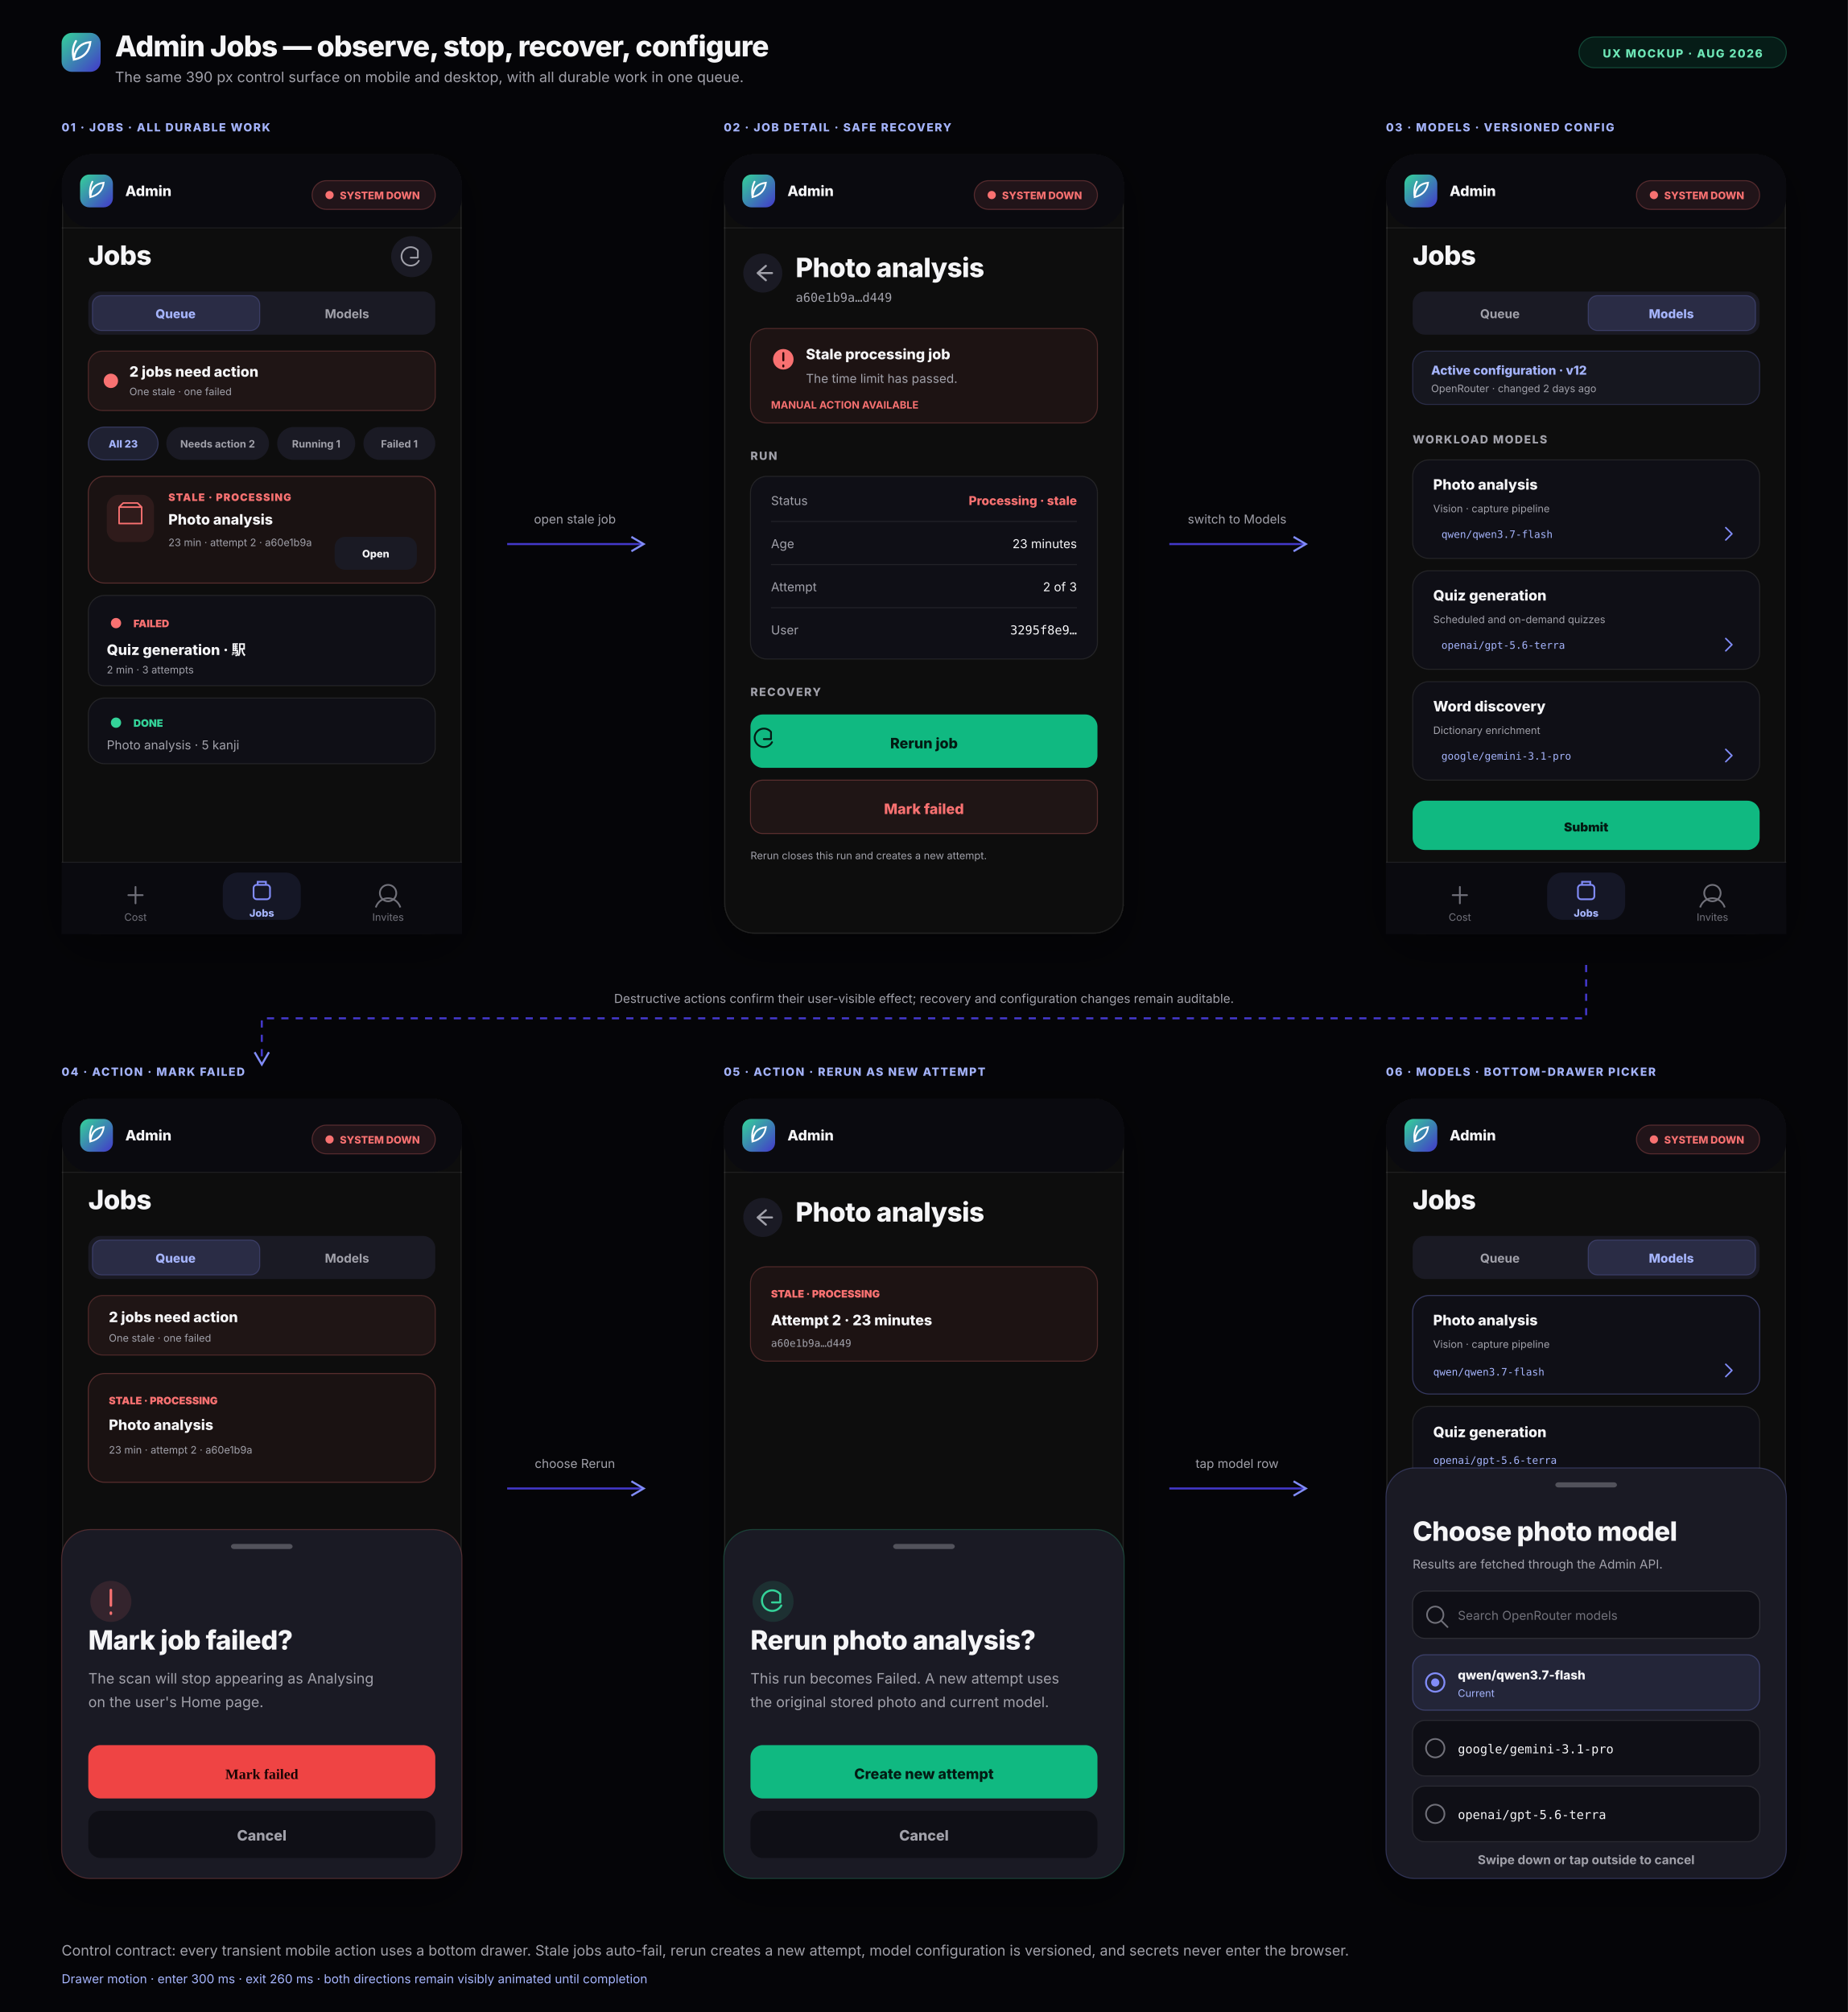
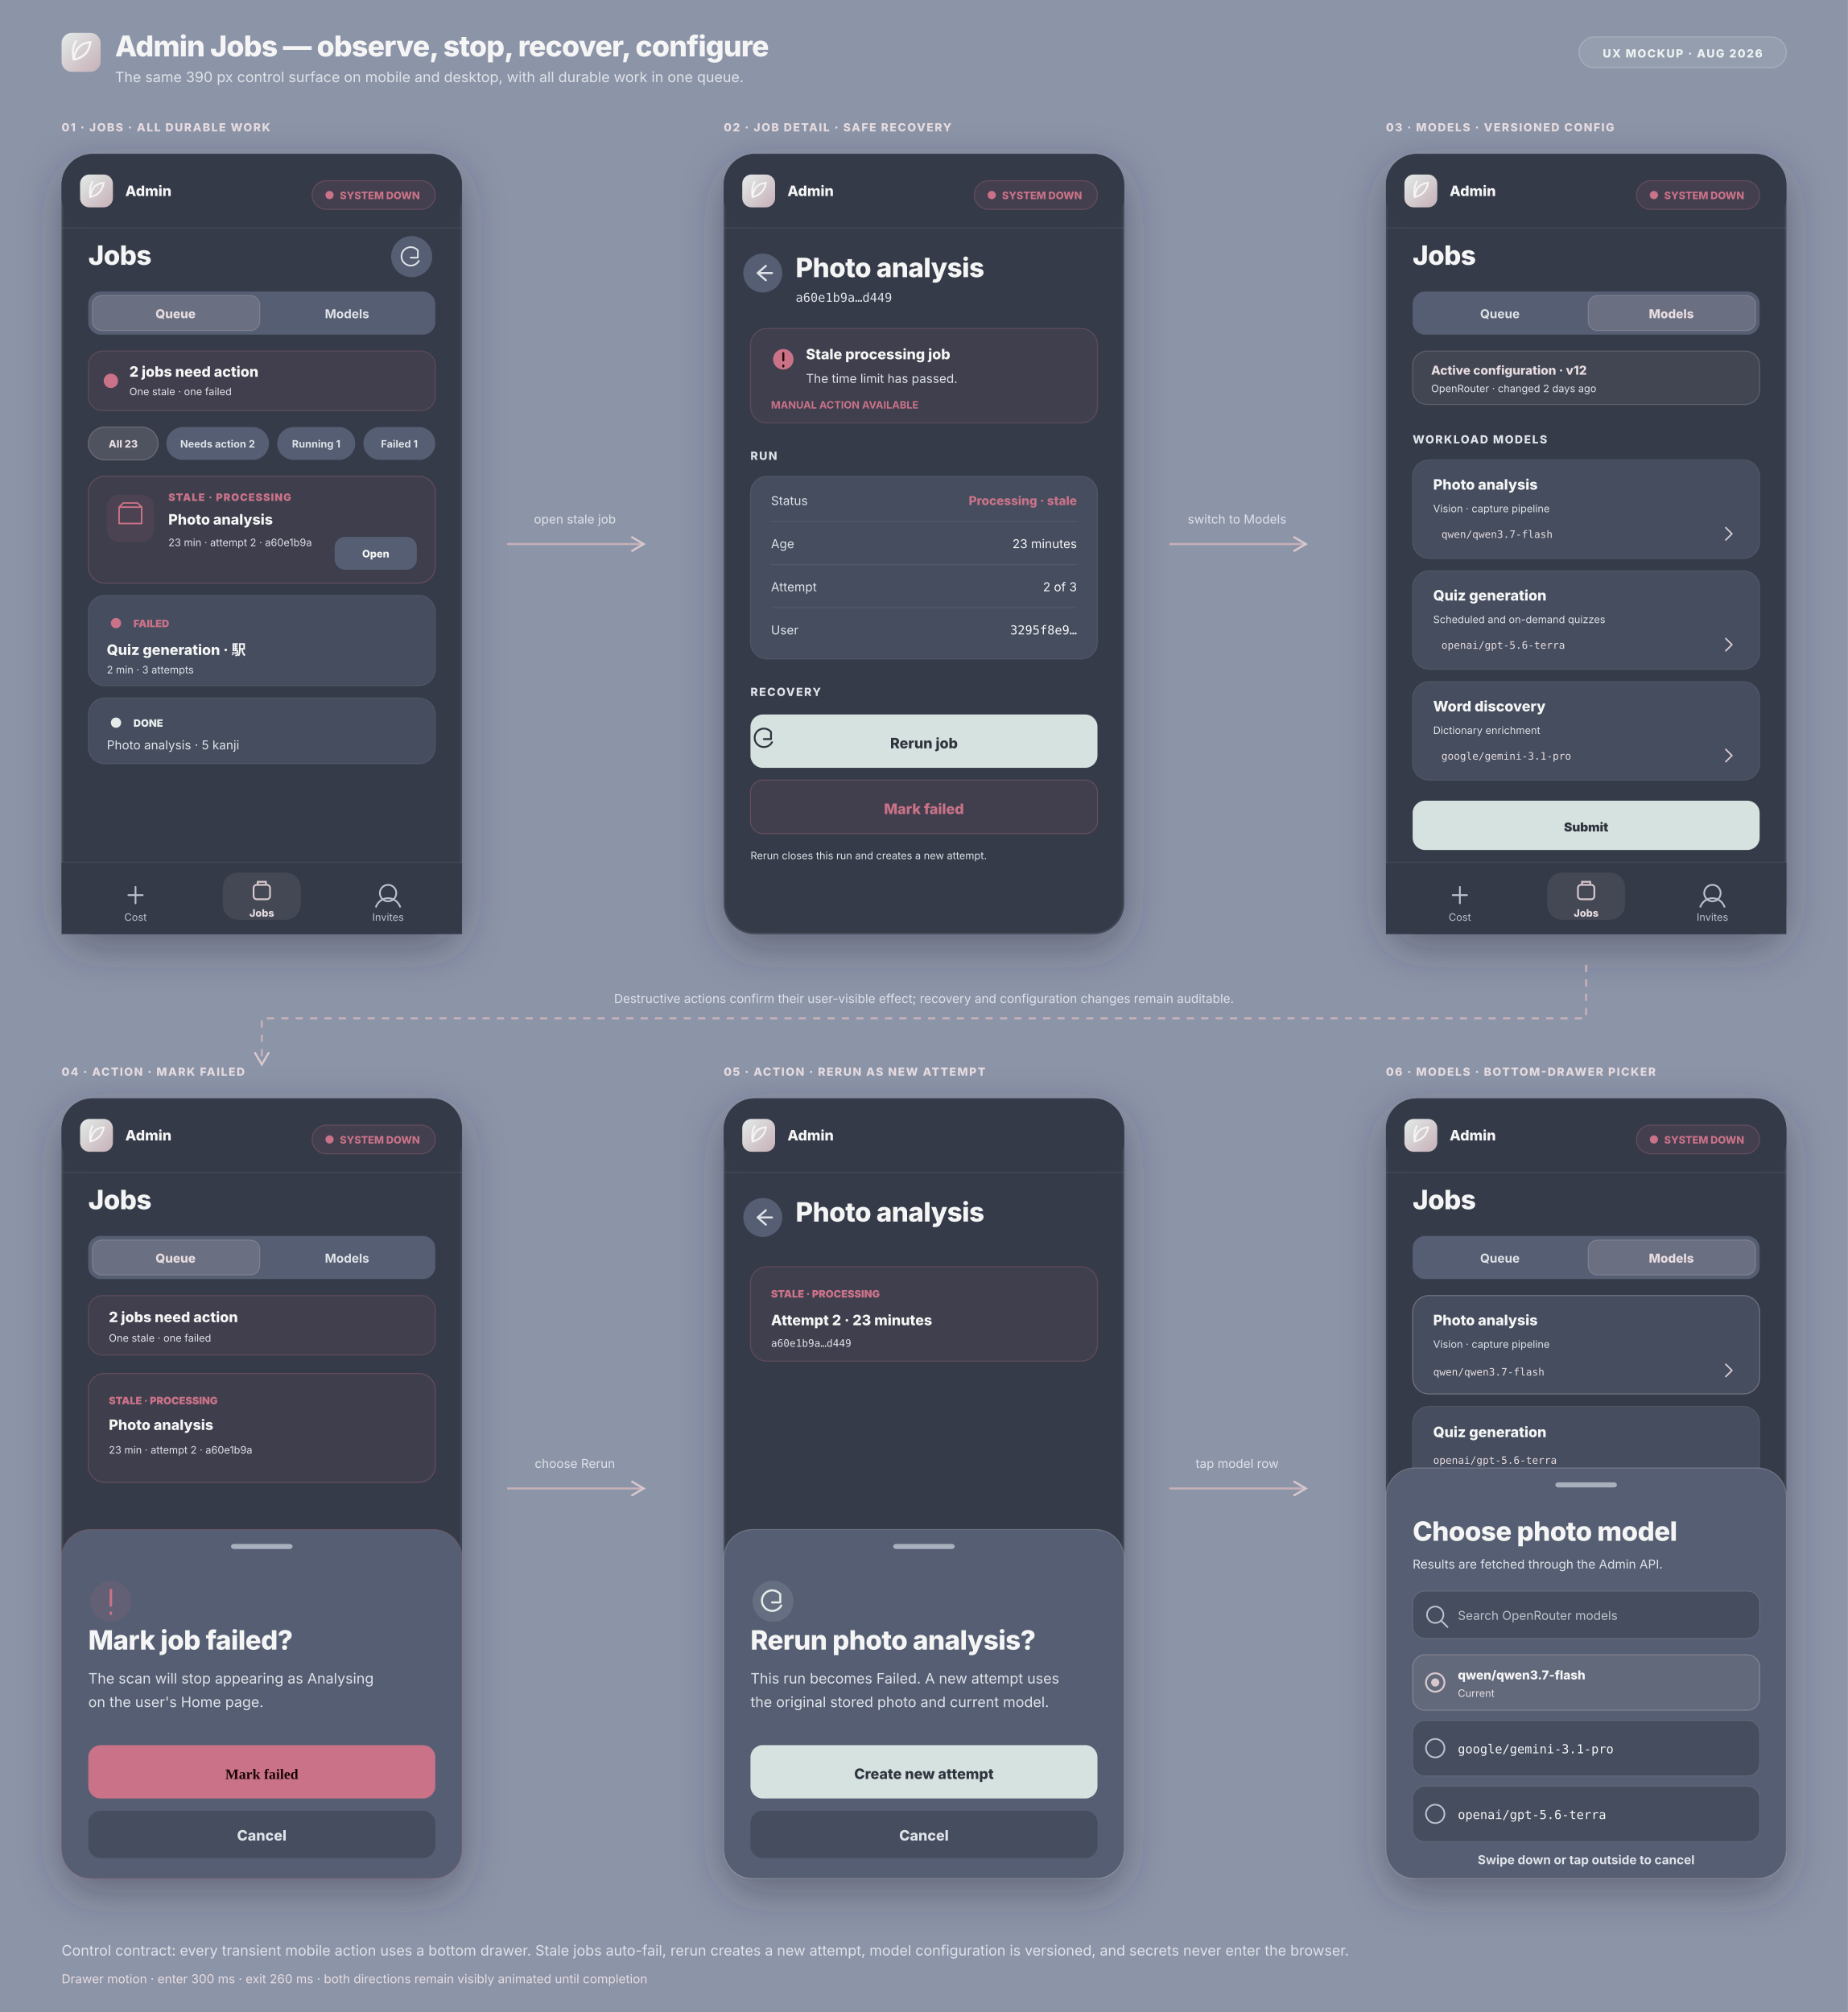
<svg xmlns="http://www.w3.org/2000/svg" width="1800" height="1960" viewBox="0 0 1800 1960" role="img" aria-labelledby="title desc">
  <defs>
    <linearGradient id="brand-gradient" x1="0" y1="0" x2="1" y2="1">
-       <stop offset="0" stop-color="#34d399" />
-       <stop offset="1" stop-color="#4338ca" />
+       <stop offset="0" stop-color="#E4EBE9" />
+       <stop offset="1" stop-color="#C6B0B8" />
    </linearGradient>
    <filter id="shadow" x="-20%" y="-20%" width="140%" height="150%">
-       <feDropShadow dx="0" dy="14" stdDeviation="20" flood-color="#000000" flood-opacity="0.42" />
+       <feDropShadow dx="0" dy="14" stdDeviation="20" flood-color="#2B303C" flood-opacity="0.42" />
    </filter>
    <style>
-       .canvas{fill:#050508}.app{fill:#0a0a0f}.card{fill:#0f0f16}.raised{fill:#1a1a24}.line{stroke:rgba(255,255,255,.08);stroke-width:1}
-       .text{fill:#f5f5f7;font-family:Inter,system-ui,-apple-system,"Segoe UI",sans-serif}.muted{fill:#a1a1aa;font-family:Inter,system-ui,-apple-system,"Segoe UI",sans-serif}.quiet{fill:#71717a;font-family:Inter,system-ui,-apple-system,"Segoe UI",sans-serif}
-       .emerald{fill:#34d399;font-family:Inter,system-ui,sans-serif}.emeraldPale{fill:#6ee7b7;font-family:Inter,system-ui,sans-serif}.indigo{fill:#818cf8;font-family:Inter,system-ui,sans-serif}.indigoPale{fill:#a5b4fc;font-family:Inter,system-ui,sans-serif}.danger{fill:#f87171;font-family:Inter,system-ui,sans-serif}
-       .darkText{fill:#031b13;font-family:Inter,system-ui,sans-serif}.title{font-size:28px;font-weight:800;letter-spacing:-.6px}.h1{font-size:26px;font-weight:800;letter-spacing:-.4px}.h2{font-size:18px;font-weight:750}.body{font-size:14px}.small{font-size:12px}.tiny{font-size:10px}.label{font-size:11px;font-weight:800;letter-spacing:1.15px}.button{font-size:14px;font-weight:800}.mono{font-family:"SFMono-Regular",Consolas,monospace}
+       .canvas{fill:#8C94A8}.app{fill:#343A48}.card{fill:#454D5E}.raised{fill:#555E72}.line{stroke:rgba(245,245,245,.08);stroke-width:1}
+       .text{fill:#F5F5F5;font-family:Inter,system-ui,-apple-system,"Segoe UI",sans-serif}.muted{fill:#DFE2E8;font-family:Inter,system-ui,-apple-system,"Segoe UI",sans-serif}.quiet{fill:#BCC2CD;font-family:Inter,system-ui,-apple-system,"Segoe UI",sans-serif}
+       .primary{fill:#E4EBE9;font-family:Inter,system-ui,sans-serif}.primaryPale{fill:#EEF2F1;font-family:Inter,system-ui,sans-serif}.secondary{fill:#D8C8CE;font-family:Inter,system-ui,sans-serif}.secondaryPale{fill:#E7DCE0;font-family:Inter,system-ui,sans-serif}.warning{fill:#CA7288;font-family:Inter,system-ui,sans-serif}
+       .darkText{fill:#30343F;font-family:Inter,system-ui,sans-serif}.title{font-size:28px;font-weight:800;letter-spacing:-.6px}.h1{font-size:26px;font-weight:800;letter-spacing:-.4px}.h2{font-size:18px;font-weight:750}.body{font-size:14px}.small{font-size:12px}.tiny{font-size:10px}.label{font-size:11px;font-weight:800;letter-spacing:1.15px}.button{font-size:14px;font-weight:800}.mono{font-family:"SFMono-Regular",Consolas,monospace}
    </style>
    <g id="phone-shell">
      <rect width="390" height="760" rx="30" class="app" filter="url(#shadow)" />
-       <rect x="1" y="1" width="388" height="758" rx="29" fill="none" stroke="rgba(255,255,255,.09)" />
+       <rect x="1" y="1" width="388" height="758" rx="29" fill="none" stroke="rgba(245,245,245,.09)" />
    </g>
    <g id="admin-header">
      <rect x="0" y="0" width="390" height="72" rx="30" class="app" />
      <rect x="18" y="20" width="32" height="32" rx="9" fill="url(#brand-gradient)" />
-       <path d="M28 42c8-2 12-7 13-14-8 1-12 5-13 14Zm0 0c-1-6 0-11 2-15" fill="none" stroke="#fff" stroke-width="1.7" stroke-linecap="round" />
+       <path d="M28 42c8-2 12-7 13-14-8 1-12 5-13 14Zm0 0c-1-6 0-11 2-15" fill="none" stroke="#F5F5F5" stroke-width="1.7" stroke-linecap="round" />
      <text x="62" y="41" class="text body" font-weight="800">Admin</text>
      <line x1="0" y1="72" x2="390" y2="72" class="line" />
    </g>
    <g id="back-control">
      <circle cx="38" cy="116" r="19" class="raised" />
-       <path d="m41 109-8 7 8 7m-8-7h14" fill="none" stroke="#a1a1aa" stroke-width="2" stroke-linecap="round" stroke-linejoin="round" />
+       <path d="m41 109-8 7 8 7m-8-7h14" fill="none" stroke="#DFE2E8" stroke-width="2" stroke-linecap="round" stroke-linejoin="round" />
    </g>
    <g id="queue-model-tabs">
      <rect x="26" y="134" width="338" height="42" rx="12" class="raised" />
-       <rect x="30" y="138" width="163" height="34" rx="9" fill="rgba(129,140,248,.16)" stroke="rgba(129,140,248,.24)" />
-       <text x="111" y="160" text-anchor="middle" class="indigoPale small" font-weight="800">Queue</text>
+       <rect x="30" y="138" width="163" height="34" rx="9" fill="rgba(216,200,206,.16)" stroke="rgba(216,200,206,.24)" />
+       <text x="111" y="160" text-anchor="middle" class="secondaryPale small" font-weight="800">Queue</text>
      <text x="278" y="160" text-anchor="middle" class="muted small" font-weight="750">Models</text>
    </g>
    <g id="model-queue-tabs">
      <rect x="26" y="134" width="338" height="42" rx="12" class="raised" />
      <text x="111" y="160" text-anchor="middle" class="muted small" font-weight="750">Queue</text>
-       <rect x="197" y="138" width="163" height="34" rx="9" fill="rgba(129,140,248,.16)" stroke="rgba(129,140,248,.24)" />
-       <text x="278" y="160" text-anchor="middle" class="indigoPale small" font-weight="800">Models</text>
+       <rect x="197" y="138" width="163" height="34" rx="9" fill="rgba(216,200,206,.16)" stroke="rgba(216,200,206,.24)" />
+       <text x="278" y="160" text-anchor="middle" class="secondaryPale small" font-weight="800">Models</text>
    </g>
    <g id="bottom-nav-jobs">
-       <rect x="0" y="690" width="390" height="70" rx="0 0 30 30" fill="#0a0a0f" />
+       <rect x="0" y="690" width="390" height="70" rx="0 0 30 30" fill="#343A48" />
      <line x1="0" y1="690" x2="390" y2="690" class="line" />
-       <path d="M72 714v16m-7-8h14" fill="none" stroke="#71717a" stroke-width="1.7" stroke-linecap="round" />
+       <path d="M72 714v16m-7-8h14" fill="none" stroke="#BCC2CD" stroke-width="1.7" stroke-linecap="round" />
      <text x="72" y="747" text-anchor="middle" class="quiet tiny">Cost</text>
-       <rect x="157" y="700" width="76" height="46" rx="15" fill="rgba(129,140,248,.10)" />
-       <rect x="187" y="712" width="16" height="14" rx="3" fill="none" stroke="#818cf8" stroke-width="1.7" />
-       <path d="M191 712v-3h8v3" fill="none" stroke="#818cf8" stroke-width="1.7" />
-       <text x="195" y="743" text-anchor="middle" class="indigoPale tiny" font-weight="800">Jobs</text>
-       <circle cx="318" cy="720" r="8" fill="none" stroke="#71717a" stroke-width="1.7" />
-       <path d="M306 734c2-6 7-9 12-9s10 3 12 9" fill="none" stroke="#71717a" stroke-width="1.7" />
+       <rect x="157" y="700" width="76" height="46" rx="15" fill="rgba(216,200,206,.10)" />
+       <rect x="187" y="712" width="16" height="14" rx="3" fill="none" stroke="#D8C8CE" stroke-width="1.7" />
+       <path d="M191 712v-3h8v3" fill="none" stroke="#D8C8CE" stroke-width="1.7" />
+       <text x="195" y="743" text-anchor="middle" class="secondaryPale tiny" font-weight="800">Jobs</text>
+       <circle cx="318" cy="720" r="8" fill="none" stroke="#BCC2CD" stroke-width="1.7" />
+       <path d="M306 734c2-6 7-9 12-9s10 3 12 9" fill="none" stroke="#BCC2CD" stroke-width="1.7" />
      <text x="318" y="747" text-anchor="middle" class="quiet tiny">Invites</text>
    </g>
  </defs>
  <rect width="1800" height="1960" class="canvas" />
  <rect x="60" y="32" width="38" height="38" rx="10" fill="url(#brand-gradient)" />
-   <path d="M72 58c10-2 15-8 16-17-9 1-15 6-16 17Zm0 0c-2-7-1-13 2-18" fill="none" stroke="#fff" stroke-width="2" stroke-linecap="round" />
+   <path d="M72 58c10-2 15-8 16-17-9 1-15 6-16 17Zm0 0c-2-7-1-13 2-18" fill="none" stroke="#F5F5F5" stroke-width="2" stroke-linecap="round" />
  <text x="112" y="55" class="text title">Admin Jobs — observe, stop, recover, configure</text>
  <text x="112" y="80" class="muted body">The same 390 px control surface on mobile and desktop, with all durable work in one queue.</text>
-   <rect x="1538" y="36" width="202" height="30" rx="15" fill="rgba(16,185,129,.13)" stroke="rgba(52,211,153,.28)" />
-   <text x="1639" y="56" text-anchor="middle" class="emeraldPale label">UX MOCKUP · AUG 2026</text>
-   <text x="60" y="128" class="indigoPale label">01 · JOBS · ALL DURABLE WORK</text>
+   <rect x="1538" y="36" width="202" height="30" rx="15" fill="rgba(214,226,223,.13)" stroke="rgba(228,235,233,.28)" />
+   <text x="1639" y="56" text-anchor="middle" class="primaryPale label">UX MOCKUP · AUG 2026</text>
+   <text x="60" y="128" class="secondaryPale label">01 · JOBS · ALL DURABLE WORK</text>
  <use href="#phone-shell" x="60" y="150" />
  <use href="#admin-header" x="60" y="150" />
-   <rect x="304" y="176" width="120" height="28" rx="14" fill="rgba(248,113,113,.10)" stroke="rgba(248,113,113,.28)" />
-   <circle cx="321" cy="190" r="4" fill="#f87171" />
-   <text x="370" y="194" text-anchor="middle" class="danger tiny" font-weight="800">SYSTEM DOWN</text>
+   <rect x="304" y="176" width="120" height="28" rx="14" fill="rgba(202,114,136,.10)" stroke="rgba(202,114,136,.28)" />
+   <circle cx="321" cy="190" r="4" fill="#CA7288" />
+   <text x="370" y="194" text-anchor="middle" class="warning tiny" font-weight="800">SYSTEM DOWN</text>
  <text x="86" y="258" class="text h1">Jobs</text>
  <circle cx="401" cy="250" r="20" class="raised" />
-   <path d="M407 244a9 9 0 1 0 1 10m-1-10v7h-7" fill="none" stroke="#a1a1aa" stroke-width="1.6" stroke-linecap="round" stroke-linejoin="round" />
+   <path d="M407 244a9 9 0 1 0 1 10m-1-10v7h-7" fill="none" stroke="#DFE2E8" stroke-width="1.6" stroke-linecap="round" stroke-linejoin="round" />
  <use href="#queue-model-tabs" x="60" y="150" />
-   <rect x="86" y="342" width="338" height="58" rx="14" fill="rgba(248,113,113,.08)" stroke="rgba(248,113,113,.24)" />
-   <circle cx="108" cy="371" r="7" fill="#f87171" />
+   <rect x="86" y="342" width="338" height="58" rx="14" fill="rgba(202,114,136,.08)" stroke="rgba(202,114,136,.24)" />
+   <circle cx="108" cy="371" r="7" fill="#CA7288" />
  <text x="126" y="367" class="text body" font-weight="800">2 jobs need action</text>
  <text x="126" y="385" class="muted tiny">One stale · one failed</text>
-   <rect x="86" y="416" width="68" height="32" rx="16" fill="rgba(129,140,248,.16)" stroke="rgba(129,140,248,.28)" />
-   <text x="120" y="436" text-anchor="middle" class="indigoPale tiny" font-weight="800">All 23</text>
+   <rect x="86" y="416" width="68" height="32" rx="16" fill="rgba(216,200,206,.16)" stroke="rgba(216,200,206,.28)" />
+   <text x="120" y="436" text-anchor="middle" class="secondaryPale tiny" font-weight="800">All 23</text>
  <rect x="162" y="416" width="100" height="32" rx="16" class="raised" />
  <text x="212" y="436" text-anchor="middle" class="muted tiny" font-weight="750">Needs action 2</text>
  <rect x="270" y="416" width="76" height="32" rx="16" class="raised" />
  <text x="308" y="436" text-anchor="middle" class="muted tiny" font-weight="750">Running 1</text>
  <rect x="354" y="416" width="70" height="32" rx="16" class="raised" />
  <text x="389" y="436" text-anchor="middle" class="muted tiny" font-weight="750">Failed 1</text>
-   <rect x="86" y="464" width="338" height="104" rx="16" fill="rgba(248,113,113,.06)" stroke="rgba(248,113,113,.30)" />
-   <rect x="104" y="482" width="46" height="46" rx="12" fill="rgba(248,113,113,.10)" />
-   <path d="M116 494h22v16h-22Zm4-4h14l4 4h-22Z" fill="none" stroke="#f87171" stroke-width="1.5" stroke-linejoin="round" />
-   <text x="164" y="488" class="danger tiny" font-weight="850" letter-spacing=".8">STALE · PROCESSING</text>
+   <rect x="86" y="464" width="338" height="104" rx="16" fill="rgba(202,114,136,.06)" stroke="rgba(202,114,136,.30)" />
+   <rect x="104" y="482" width="46" height="46" rx="12" fill="rgba(202,114,136,.10)" />
+   <path d="M116 494h22v16h-22Zm4-4h14l4 4h-22Z" fill="none" stroke="#CA7288" stroke-width="1.5" stroke-linejoin="round" />
+   <text x="164" y="488" class="warning tiny" font-weight="850" letter-spacing=".8">STALE · PROCESSING</text>
  <text x="164" y="511" class="text body" font-weight="800">Photo analysis</text>
  <text x="164" y="532" class="muted tiny">23 min · attempt 2 · a60e1b9a</text>
  <rect x="326" y="523" width="80" height="32" rx="10" class="raised" />
  <text x="366" y="543" text-anchor="middle" class="text tiny" font-weight="800">Open</text>
-   <rect x="86" y="580" width="338" height="88" rx="16" class="card" stroke="rgba(255,255,255,.09)" />
-   <circle cx="113" cy="607" r="5" fill="#f87171" />
-   <text x="130" y="611" class="danger tiny" font-weight="850">FAILED</text>
+   <rect x="86" y="580" width="338" height="88" rx="16" class="card" stroke="rgba(245,245,245,.09)" />
+   <circle cx="113" cy="607" r="5" fill="#CA7288" />
+   <text x="130" y="611" class="warning tiny" font-weight="850">FAILED</text>
  <text x="104" y="638" class="text body" font-weight="800">Quiz generation · 駅</text>
  <text x="104" y="656" class="muted tiny">2 min · 3 attempts</text>
-   <rect x="86" y="680" width="338" height="64" rx="16" class="card" stroke="rgba(255,255,255,.09)" />
-   <circle cx="113" cy="704" r="5" fill="#34d399" />
-   <text x="130" y="708" class="emerald tiny" font-weight="850">DONE</text>
+   <rect x="86" y="680" width="338" height="64" rx="16" class="card" stroke="rgba(245,245,245,.09)" />
+   <circle cx="113" cy="704" r="5" fill="#E4EBE9" />
+   <text x="130" y="708" class="primary tiny" font-weight="850">DONE</text>
  <text x="104" y="730" class="muted small">Photo analysis · 5 kanji</text>
  <use href="#bottom-nav-jobs" x="60" y="150" />
-   <path d="M494 530h132" fill="none" stroke="#4338ca" stroke-width="2" />
-   <path d="m615 523 12 7-12 7" fill="none" stroke="#818cf8" stroke-width="2" />
+   <path d="M494 530h132" fill="none" stroke="#C6B0B8" stroke-width="2" />
+   <path d="m615 523 12 7-12 7" fill="none" stroke="#D8C8CE" stroke-width="2" />
  <text x="560" y="510" text-anchor="middle" class="muted small">open stale job</text>
-   <text x="705" y="128" class="indigoPale label">02 · JOB DETAIL · SAFE RECOVERY</text>
+   <text x="705" y="128" class="secondaryPale label">02 · JOB DETAIL · SAFE RECOVERY</text>
  <use href="#phone-shell" x="705" y="150" />
  <use href="#admin-header" x="705" y="150" />
-   <rect x="949" y="176" width="120" height="28" rx="14" fill="rgba(248,113,113,.10)" stroke="rgba(248,113,113,.28)" />
-   <circle cx="966" cy="190" r="4" fill="#f87171" />
-   <text x="1015" y="194" text-anchor="middle" class="danger tiny" font-weight="800">SYSTEM DOWN</text>
+   <rect x="949" y="176" width="120" height="28" rx="14" fill="rgba(202,114,136,.10)" stroke="rgba(202,114,136,.28)" />
+   <circle cx="966" cy="190" r="4" fill="#CA7288" />
+   <text x="1015" y="194" text-anchor="middle" class="warning tiny" font-weight="800">SYSTEM DOWN</text>
  <use href="#back-control" x="705" y="150" />
  <text x="775" y="270" class="text h1">Photo analysis</text>
  <text x="775" y="294" class="muted small mono">a60e1b9a…d449</text>
-   <rect x="731" y="320" width="338" height="92" rx="16" fill="rgba(248,113,113,.07)" stroke="rgba(248,113,113,.26)" />
-   <circle cx="763" cy="350" r="10" fill="#f87171" />
+   <rect x="731" y="320" width="338" height="92" rx="16" fill="rgba(202,114,136,.07)" stroke="rgba(202,114,136,.26)" />
+   <circle cx="763" cy="350" r="10" fill="#CA7288" />
  <path d="M763 344v7m0 5v1" stroke="#2a0808" stroke-width="2" stroke-linecap="round" />
  <text x="785" y="350" class="text body" font-weight="800">Stale processing job</text>
  <text x="785" y="373" class="muted small">The time limit has passed.</text>
-   <text x="751" y="398" class="danger tiny" font-weight="750">MANUAL ACTION AVAILABLE</text>
+   <text x="751" y="398" class="warning tiny" font-weight="750">MANUAL ACTION AVAILABLE</text>
  <text x="731" y="448" class="muted label">RUN</text>
-   <rect x="731" y="464" width="338" height="178" rx="16" class="card" stroke="rgba(255,255,255,.09)" />
+   <rect x="731" y="464" width="338" height="178" rx="16" class="card" stroke="rgba(245,245,245,.09)" />
  <text x="751" y="492" class="muted small">Status</text>
-   <text x="1049" y="492" text-anchor="end" class="danger small" font-weight="800">Processing · stale</text>
+   <text x="1049" y="492" text-anchor="end" class="warning small" font-weight="800">Processing · stale</text>
  <line x1="751" y1="508" x2="1049" y2="508" class="line" />
  <text x="751" y="534" class="muted small">Age</text>
  <text x="1049" y="534" text-anchor="end" class="text small">23 minutes</text>
  <line x1="751" y1="550" x2="1049" y2="550" class="line" />
  <text x="751" y="576" class="muted small">Attempt</text>
  <text x="1049" y="576" text-anchor="end" class="text small">2 of 3</text>
  <line x1="751" y1="592" x2="1049" y2="592" class="line" />
  <text x="751" y="618" class="muted small">User</text>
  <text x="1049" y="618" text-anchor="end" class="text small mono">3295f8e9…</text>
  <text x="731" y="678" class="muted label">RECOVERY</text>
-   <rect x="731" y="696" width="338" height="52" rx="12" fill="#10b981" />
-   <path d="M751 713a9 9 0 1 0 1 10m-1-10v7h-7" fill="none" stroke="#031b13" stroke-width="1.8" stroke-linecap="round" stroke-linejoin="round" />
+   <rect x="731" y="696" width="338" height="52" rx="12" fill="#D6E2DF" />
+   <path d="M751 713a9 9 0 1 0 1 10m-1-10v7h-7" fill="none" stroke="#30343F" stroke-width="1.8" stroke-linecap="round" stroke-linejoin="round" />
  <text x="900" y="729" text-anchor="middle" class="darkText button">Rerun job</text>
-   <rect x="731" y="760" width="338" height="52" rx="12" fill="rgba(248,113,113,.08)" stroke="rgba(248,113,113,.30)" />
-   <text x="900" y="793" text-anchor="middle" class="danger button">Mark failed</text>
+   <rect x="731" y="760" width="338" height="52" rx="12" fill="rgba(202,114,136,.08)" stroke="rgba(202,114,136,.30)" />
+   <text x="900" y="793" text-anchor="middle" class="warning button">Mark failed</text>
  <text x="731" y="837" class="muted tiny">Rerun closes this run and creates a new attempt.</text>
-   <path d="M1139 530h132" fill="none" stroke="#4338ca" stroke-width="2" />
-   <path d="m1260 523 12 7-12 7" fill="none" stroke="#818cf8" stroke-width="2" />
+   <path d="M1139 530h132" fill="none" stroke="#C6B0B8" stroke-width="2" />
+   <path d="m1260 523 12 7-12 7" fill="none" stroke="#D8C8CE" stroke-width="2" />
  <text x="1205" y="510" text-anchor="middle" class="muted small">switch to Models</text>
-   <text x="1350" y="128" class="indigoPale label">03 · MODELS · VERSIONED CONFIG</text>
+   <text x="1350" y="128" class="secondaryPale label">03 · MODELS · VERSIONED CONFIG</text>
  <use href="#phone-shell" x="1350" y="150" />
  <use href="#admin-header" x="1350" y="150" />
-   <rect x="1594" y="176" width="120" height="28" rx="14" fill="rgba(248,113,113,.10)" stroke="rgba(248,113,113,.28)" />
-   <circle cx="1611" cy="190" r="4" fill="#f87171" />
-   <text x="1660" y="194" text-anchor="middle" class="danger tiny" font-weight="800">SYSTEM DOWN</text>
+   <rect x="1594" y="176" width="120" height="28" rx="14" fill="rgba(202,114,136,.10)" stroke="rgba(202,114,136,.28)" />
+   <circle cx="1611" cy="190" r="4" fill="#CA7288" />
+   <text x="1660" y="194" text-anchor="middle" class="warning tiny" font-weight="800">SYSTEM DOWN</text>
  <text x="1376" y="258" class="text h1">Jobs</text>
  <use href="#model-queue-tabs" x="1350" y="150" />
-   <rect x="1376" y="342" width="338" height="52" rx="14" fill="rgba(129,140,248,.08)" stroke="rgba(129,140,248,.22)" />
-   <text x="1394" y="365" class="indigoPale small" font-weight="800">Active configuration · v12</text>
+   <rect x="1376" y="342" width="338" height="52" rx="14" fill="rgba(216,200,206,.08)" stroke="rgba(216,200,206,.22)" />
+   <text x="1394" y="365" class="secondaryPale small" font-weight="800">Active configuration · v12</text>
  <text x="1394" y="382" class="muted tiny">OpenRouter · changed 2 days ago</text>
  <text x="1376" y="432" class="muted label">WORKLOAD MODELS</text>
-   <rect x="1376" y="448" width="338" height="96" rx="16" class="card" stroke="rgba(255,255,255,.09)" />
+   <rect x="1376" y="448" width="338" height="96" rx="16" class="card" stroke="rgba(245,245,245,.09)" />
  <text x="1396" y="477" class="text body" font-weight="800">Photo analysis</text>
  <text x="1396" y="499" class="muted tiny">Vision · capture pipeline</text>
-   <text x="1404" y="524" class="indigoPale tiny mono">qwen/qwen3.7-flash</text>
-   <path d="m1681 514 6 6-6 6" fill="none" stroke="#818cf8" stroke-width="1.5" stroke-linecap="round" stroke-linejoin="round" />
-   <rect x="1376" y="556" width="338" height="96" rx="16" class="card" stroke="rgba(255,255,255,.09)" />
+   <text x="1404" y="524" class="secondaryPale tiny mono">qwen/qwen3.7-flash</text>
+   <path d="m1681 514 6 6-6 6" fill="none" stroke="#D8C8CE" stroke-width="1.5" stroke-linecap="round" stroke-linejoin="round" />
+   <rect x="1376" y="556" width="338" height="96" rx="16" class="card" stroke="rgba(245,245,245,.09)" />
  <text x="1396" y="585" class="text body" font-weight="800">Quiz generation</text>
  <text x="1396" y="607" class="muted tiny">Scheduled and on-demand quizzes</text>
-   <text x="1404" y="632" class="indigoPale tiny mono">openai/gpt-5.6-terra</text>
-   <path d="m1681 622 6 6-6 6" fill="none" stroke="#818cf8" stroke-width="1.5" stroke-linecap="round" stroke-linejoin="round" />
-   <rect x="1376" y="664" width="338" height="96" rx="16" class="card" stroke="rgba(255,255,255,.09)" />
+   <text x="1404" y="632" class="secondaryPale tiny mono">openai/gpt-5.6-terra</text>
+   <path d="m1681 622 6 6-6 6" fill="none" stroke="#D8C8CE" stroke-width="1.5" stroke-linecap="round" stroke-linejoin="round" />
+   <rect x="1376" y="664" width="338" height="96" rx="16" class="card" stroke="rgba(245,245,245,.09)" />
  <text x="1396" y="693" class="text body" font-weight="800">Word discovery</text>
  <text x="1396" y="715" class="muted tiny">Dictionary enrichment</text>
-   <text x="1404" y="740" class="indigoPale tiny mono">google/gemini-3.1-pro</text>
-   <path d="m1681 730 6 6-6 6" fill="none" stroke="#818cf8" stroke-width="1.5" stroke-linecap="round" stroke-linejoin="round" />
-   <rect x="1376" y="780" width="338" height="48" rx="12" fill="#10b981" />
+   <text x="1404" y="740" class="secondaryPale tiny mono">google/gemini-3.1-pro</text>
+   <path d="m1681 730 6 6-6 6" fill="none" stroke="#D8C8CE" stroke-width="1.5" stroke-linecap="round" stroke-linejoin="round" />
+   <rect x="1376" y="780" width="338" height="48" rx="12" fill="#D6E2DF" />
  <text x="1545" y="810" text-anchor="middle" class="darkText small" font-weight="850">Submit</text>
  <use href="#bottom-nav-jobs" x="1350" y="150" />
-   <path d="M1545 940v52H255v45" fill="none" stroke="#4338ca" stroke-width="2" stroke-dasharray="7 7" />
-   <path d="m248 1025 7 12 7-12" fill="none" stroke="#818cf8" stroke-width="2" />
+   <path d="M1545 940v52H255v45" fill="none" stroke="#C6B0B8" stroke-width="2" stroke-dasharray="7 7" />
+   <path d="m248 1025 7 12 7-12" fill="none" stroke="#D8C8CE" stroke-width="2" />
  <text x="900" y="977" text-anchor="middle" class="muted small">Destructive actions confirm their user-visible effect; recovery and configuration changes remain auditable.</text>
-   <text x="60" y="1048" class="indigoPale label">04 · ACTION · MARK FAILED</text>
+   <text x="60" y="1048" class="secondaryPale label">04 · ACTION · MARK FAILED</text>
  <use href="#phone-shell" x="60" y="1070" />
  <use href="#admin-header" x="60" y="1070" />
-   <rect x="304" y="1096" width="120" height="28" rx="14" fill="rgba(248,113,113,.10)" stroke="rgba(248,113,113,.28)" />
-   <circle cx="321" cy="1110" r="4" fill="#f87171" />
-   <text x="370" y="1114" text-anchor="middle" class="danger tiny" font-weight="800">SYSTEM DOWN</text>
+   <rect x="304" y="1096" width="120" height="28" rx="14" fill="rgba(202,114,136,.10)" stroke="rgba(202,114,136,.28)" />
+   <circle cx="321" cy="1110" r="4" fill="#CA7288" />
+   <text x="370" y="1114" text-anchor="middle" class="warning tiny" font-weight="800">SYSTEM DOWN</text>
  <text x="86" y="1178" class="text h1">Jobs</text>
  <use href="#queue-model-tabs" x="60" y="1070" />
-   <rect x="86" y="1262" width="338" height="58" rx="14" fill="rgba(248,113,113,.08)" stroke="rgba(248,113,113,.24)" />
+   <rect x="86" y="1262" width="338" height="58" rx="14" fill="rgba(202,114,136,.08)" stroke="rgba(202,114,136,.24)" />
  <text x="106" y="1288" class="text body" font-weight="800">2 jobs need action</text>
  <text x="106" y="1307" class="muted tiny">One stale · one failed</text>
-   <rect x="86" y="1338" width="338" height="106" rx="16" fill="rgba(248,113,113,.06)" stroke="rgba(248,113,113,.30)" />
-   <text x="106" y="1368" class="danger tiny" font-weight="850">STALE · PROCESSING</text>
+   <rect x="86" y="1338" width="338" height="106" rx="16" fill="rgba(202,114,136,.06)" stroke="rgba(202,114,136,.30)" />
+   <text x="106" y="1368" class="warning tiny" font-weight="850">STALE · PROCESSING</text>
  <text x="106" y="1393" class="text body" font-weight="800">Photo analysis</text>
  <text x="106" y="1416" class="muted tiny">23 min · attempt 2 · a60e1b9a</text>
-   <rect x="60" y="1490" width="390" height="340" rx="28" class="raised" stroke="rgba(248,113,113,.26)" />
-   <rect x="225" y="1504" width="60" height="5" rx="3" fill="#52525b" />
-   <circle cx="108" cy="1560" r="20" fill="rgba(248,113,113,.12)" />
-   <path d="M108 1549v15m0 7v1" stroke="#f87171" stroke-width="2.5" stroke-linecap="round" />
+   <rect x="60" y="1490" width="390" height="340" rx="28" class="raised" stroke="rgba(202,114,136,.26)" />
+   <rect x="225" y="1504" width="60" height="5" rx="3" fill="#A8AFBD" />
+   <circle cx="108" cy="1560" r="20" fill="rgba(202,114,136,.12)" />
+   <path d="M108 1549v15m0 7v1" stroke="#CA7288" stroke-width="2.5" stroke-linecap="round" />
  <text x="86" y="1607" class="text h1">Mark job failed?</text>
  <text x="86" y="1640" class="muted body">The scan will stop appearing as Analysing</text>
  <text x="86" y="1663" class="muted body">on the user's Home page.</text>
-   <rect x="86" y="1700" width="338" height="52" rx="12" fill="#ef4444" />
+   <rect x="86" y="1700" width="338" height="52" rx="12" fill="#CA7288" />
  <text x="255" y="1733" text-anchor="middle" fill="#190505" class="button">Mark failed</text>
  <rect x="86" y="1764" width="338" height="46" rx="12" class="card" />
  <text x="255" y="1793" text-anchor="middle" class="muted button">Cancel</text>
-   <path d="M494 1450h132" fill="none" stroke="#4338ca" stroke-width="2" />
-   <path d="m615 1443 12 7-12 7" fill="none" stroke="#818cf8" stroke-width="2" />
+   <path d="M494 1450h132" fill="none" stroke="#C6B0B8" stroke-width="2" />
+   <path d="m615 1443 12 7-12 7" fill="none" stroke="#D8C8CE" stroke-width="2" />
  <text x="560" y="1430" text-anchor="middle" class="muted small">choose Rerun</text>
-   <text x="705" y="1048" class="indigoPale label">05 · ACTION · RERUN AS NEW ATTEMPT</text>
+   <text x="705" y="1048" class="secondaryPale label">05 · ACTION · RERUN AS NEW ATTEMPT</text>
  <use href="#phone-shell" x="705" y="1070" />
  <use href="#admin-header" x="705" y="1070" />
  <use href="#back-control" x="705" y="1070" />
  <text x="775" y="1190" class="text h1">Photo analysis</text>
-   <rect x="731" y="1234" width="338" height="92" rx="16" fill="rgba(248,113,113,.07)" stroke="rgba(248,113,113,.26)" />
-   <text x="751" y="1264" class="danger tiny" font-weight="850">STALE · PROCESSING</text>
+   <rect x="731" y="1234" width="338" height="92" rx="16" fill="rgba(202,114,136,.07)" stroke="rgba(202,114,136,.26)" />
+   <text x="751" y="1264" class="warning tiny" font-weight="850">STALE · PROCESSING</text>
  <text x="751" y="1291" class="text body" font-weight="800">Attempt 2 · 23 minutes</text>
  <text x="751" y="1312" class="muted tiny mono">a60e1b9a…d449</text>
-   <rect x="705" y="1490" width="390" height="340" rx="28" class="raised" stroke="rgba(52,211,153,.24)" />
-   <rect x="870" y="1504" width="60" height="5" rx="3" fill="#52525b" />
-   <circle cx="753" cy="1560" r="20" fill="rgba(52,211,153,.12)" />
-   <path d="M760 1553a10 10 0 1 0 1 11m-1-11v8h-8" fill="none" stroke="#34d399" stroke-width="2" stroke-linecap="round" stroke-linejoin="round" />
+   <rect x="705" y="1490" width="390" height="340" rx="28" class="raised" stroke="rgba(228,235,233,.24)" />
+   <rect x="870" y="1504" width="60" height="5" rx="3" fill="#A8AFBD" />
+   <circle cx="753" cy="1560" r="20" fill="rgba(228,235,233,.12)" />
+   <path d="M760 1553a10 10 0 1 0 1 11m-1-11v8h-8" fill="none" stroke="#E4EBE9" stroke-width="2" stroke-linecap="round" stroke-linejoin="round" />
  <text x="731" y="1607" class="text h1">Rerun photo analysis?</text>
  <text x="731" y="1640" class="muted body">This run becomes Failed. A new attempt uses</text>
  <text x="731" y="1663" class="muted body">the original stored photo and current model.</text>
-   <rect x="731" y="1700" width="338" height="52" rx="12" fill="#10b981" />
+   <rect x="731" y="1700" width="338" height="52" rx="12" fill="#D6E2DF" />
  <text x="900" y="1733" text-anchor="middle" class="darkText button">Create new attempt</text>
  <rect x="731" y="1764" width="338" height="46" rx="12" class="card" />
  <text x="900" y="1793" text-anchor="middle" class="muted button">Cancel</text>
-   <path d="M1139 1450h132" fill="none" stroke="#4338ca" stroke-width="2" />
-   <path d="m1260 1443 12 7-12 7" fill="none" stroke="#818cf8" stroke-width="2" />
+   <path d="M1139 1450h132" fill="none" stroke="#C6B0B8" stroke-width="2" />
+   <path d="m1260 1443 12 7-12 7" fill="none" stroke="#D8C8CE" stroke-width="2" />
  <text x="1205" y="1430" text-anchor="middle" class="muted small">tap model row</text>
-   <text x="1350" y="1048" class="indigoPale label">06 · MODELS · BOTTOM-DRAWER PICKER</text>
+   <text x="1350" y="1048" class="secondaryPale label">06 · MODELS · BOTTOM-DRAWER PICKER</text>
  <use href="#phone-shell" x="1350" y="1070" />
  <use href="#admin-header" x="1350" y="1070" />
-   <rect x="1594" y="1096" width="120" height="28" rx="14" fill="rgba(248,113,113,.10)" stroke="rgba(248,113,113,.28)" />
-   <circle cx="1611" cy="1110" r="4" fill="#f87171" />
-   <text x="1660" y="1114" text-anchor="middle" class="danger tiny" font-weight="800">SYSTEM DOWN</text>
+   <rect x="1594" y="1096" width="120" height="28" rx="14" fill="rgba(202,114,136,.10)" stroke="rgba(202,114,136,.28)" />
+   <circle cx="1611" cy="1110" r="4" fill="#CA7288" />
+   <text x="1660" y="1114" text-anchor="middle" class="warning tiny" font-weight="800">SYSTEM DOWN</text>
  <text x="1376" y="1178" class="text h1">Jobs</text>
  <use href="#model-queue-tabs" x="1350" y="1070" />
-   <rect x="1376" y="1262" width="338" height="96" rx="16" class="card" stroke="rgba(129,140,248,.34)" />
+   <rect x="1376" y="1262" width="338" height="96" rx="16" class="card" stroke="rgba(216,200,206,.34)" />
  <text x="1396" y="1291" class="text body" font-weight="800">Photo analysis</text>
  <text x="1396" y="1313" class="muted tiny">Vision · capture pipeline</text>
-   <text x="1396" y="1340" class="indigoPale tiny mono">qwen/qwen3.7-flash</text>
-   <path d="m1681 1329 6 6-6 6" fill="none" stroke="#818cf8" stroke-width="1.5" stroke-linecap="round" stroke-linejoin="round" />
-   <rect x="1376" y="1370" width="338" height="78" rx="16" class="card" stroke="rgba(255,255,255,.09)" />
+   <text x="1396" y="1340" class="secondaryPale tiny mono">qwen/qwen3.7-flash</text>
+   <path d="m1681 1329 6 6-6 6" fill="none" stroke="#D8C8CE" stroke-width="1.5" stroke-linecap="round" stroke-linejoin="round" />
+   <rect x="1376" y="1370" width="338" height="78" rx="16" class="card" stroke="rgba(245,245,245,.09)" />
  <text x="1396" y="1400" class="text body" font-weight="800">Quiz generation</text>
-   <text x="1396" y="1426" class="indigoPale tiny mono">openai/gpt-5.6-terra</text>
-   <rect x="1350" y="1430" width="390" height="400" rx="28" class="raised" stroke="rgba(129,140,248,.28)" />
-   <rect x="1515" y="1444" width="60" height="5" rx="3" fill="#52525b" />
+   <text x="1396" y="1426" class="secondaryPale tiny mono">openai/gpt-5.6-terra</text>
+   <rect x="1350" y="1430" width="390" height="400" rx="28" class="raised" stroke="rgba(216,200,206,.28)" />
+   <rect x="1515" y="1444" width="60" height="5" rx="3" fill="#A8AFBD" />
  <text x="1376" y="1501" class="text h1">Choose photo model</text>
  <text x="1376" y="1528" class="muted small">Results are fetched through the Admin API.</text>
-   <rect x="1376" y="1550" width="338" height="46" rx="12" class="card" stroke="rgba(255,255,255,.12)" />
-   <circle cx="1398" cy="1573" r="8" fill="none" stroke="#71717a" stroke-width="1.6" />
-   <path d="m1404 1579 6 6" stroke="#71717a" stroke-width="1.6" stroke-linecap="round" />
+   <rect x="1376" y="1550" width="338" height="46" rx="12" class="card" stroke="rgba(245,245,245,.12)" />
+   <circle cx="1398" cy="1573" r="8" fill="none" stroke="#BCC2CD" stroke-width="1.6" />
+   <path d="m1404 1579 6 6" stroke="#BCC2CD" stroke-width="1.6" stroke-linecap="round" />
  <text x="1420" y="1578" class="quiet small">Search OpenRouter models</text>
-   <rect x="1376" y="1612" width="338" height="54" rx="12" fill="rgba(129,140,248,.10)" stroke="rgba(129,140,248,.30)" />
-   <circle cx="1398" cy="1639" r="9" fill="none" stroke="#818cf8" stroke-width="1.8" />
-   <circle cx="1398" cy="1639" r="4" fill="#818cf8" />
+   <rect x="1376" y="1612" width="338" height="54" rx="12" fill="rgba(216,200,206,.10)" stroke="rgba(216,200,206,.30)" />
+   <circle cx="1398" cy="1639" r="9" fill="none" stroke="#D8C8CE" stroke-width="1.8" />
+   <circle cx="1398" cy="1639" r="4" fill="#D8C8CE" />
  <text x="1420" y="1636" class="text small" font-weight="800">qwen/qwen3.7-flash</text>
-   <text x="1420" y="1653" class="indigoPale tiny">Current</text>
-   <rect x="1376" y="1676" width="338" height="54" rx="12" class="card" stroke="rgba(255,255,255,.09)" />
-   <circle cx="1398" cy="1703" r="9" fill="none" stroke="#71717a" stroke-width="1.6" />
+   <text x="1420" y="1653" class="secondaryPale tiny">Current</text>
+   <rect x="1376" y="1676" width="338" height="54" rx="12" class="card" stroke="rgba(245,245,245,.09)" />
+   <circle cx="1398" cy="1703" r="9" fill="none" stroke="#BCC2CD" stroke-width="1.6" />
  <text x="1420" y="1708" class="text small mono">google/gemini-3.1-pro</text>
-   <rect x="1376" y="1740" width="338" height="54" rx="12" class="card" stroke="rgba(255,255,255,.09)" />
-   <circle cx="1398" cy="1767" r="9" fill="none" stroke="#71717a" stroke-width="1.6" />
+   <rect x="1376" y="1740" width="338" height="54" rx="12" class="card" stroke="rgba(245,245,245,.09)" />
+   <circle cx="1398" cy="1767" r="9" fill="none" stroke="#BCC2CD" stroke-width="1.6" />
  <text x="1420" y="1772" class="text small mono">openai/gpt-5.6-terra</text>
  <text x="1545" y="1816" text-anchor="middle" class="muted small" font-weight="750">Swipe down or tap outside to cancel</text>
  <text x="60" y="1905" class="muted body">Control contract: every transient mobile action uses a bottom drawer. Stale jobs auto-fail, rerun creates a new attempt, model configuration is versioned, and secrets never enter the browser.</text>
-   <text x="60" y="1932" class="indigoPale small">Drawer motion · enter 300 ms · exit 260 ms · both directions remain visibly animated until completion</text>
+   <text x="60" y="1932" class="secondaryPale small">Drawer motion · enter 300 ms · exit 260 ms · both directions remain visibly animated until completion</text>
</svg>
